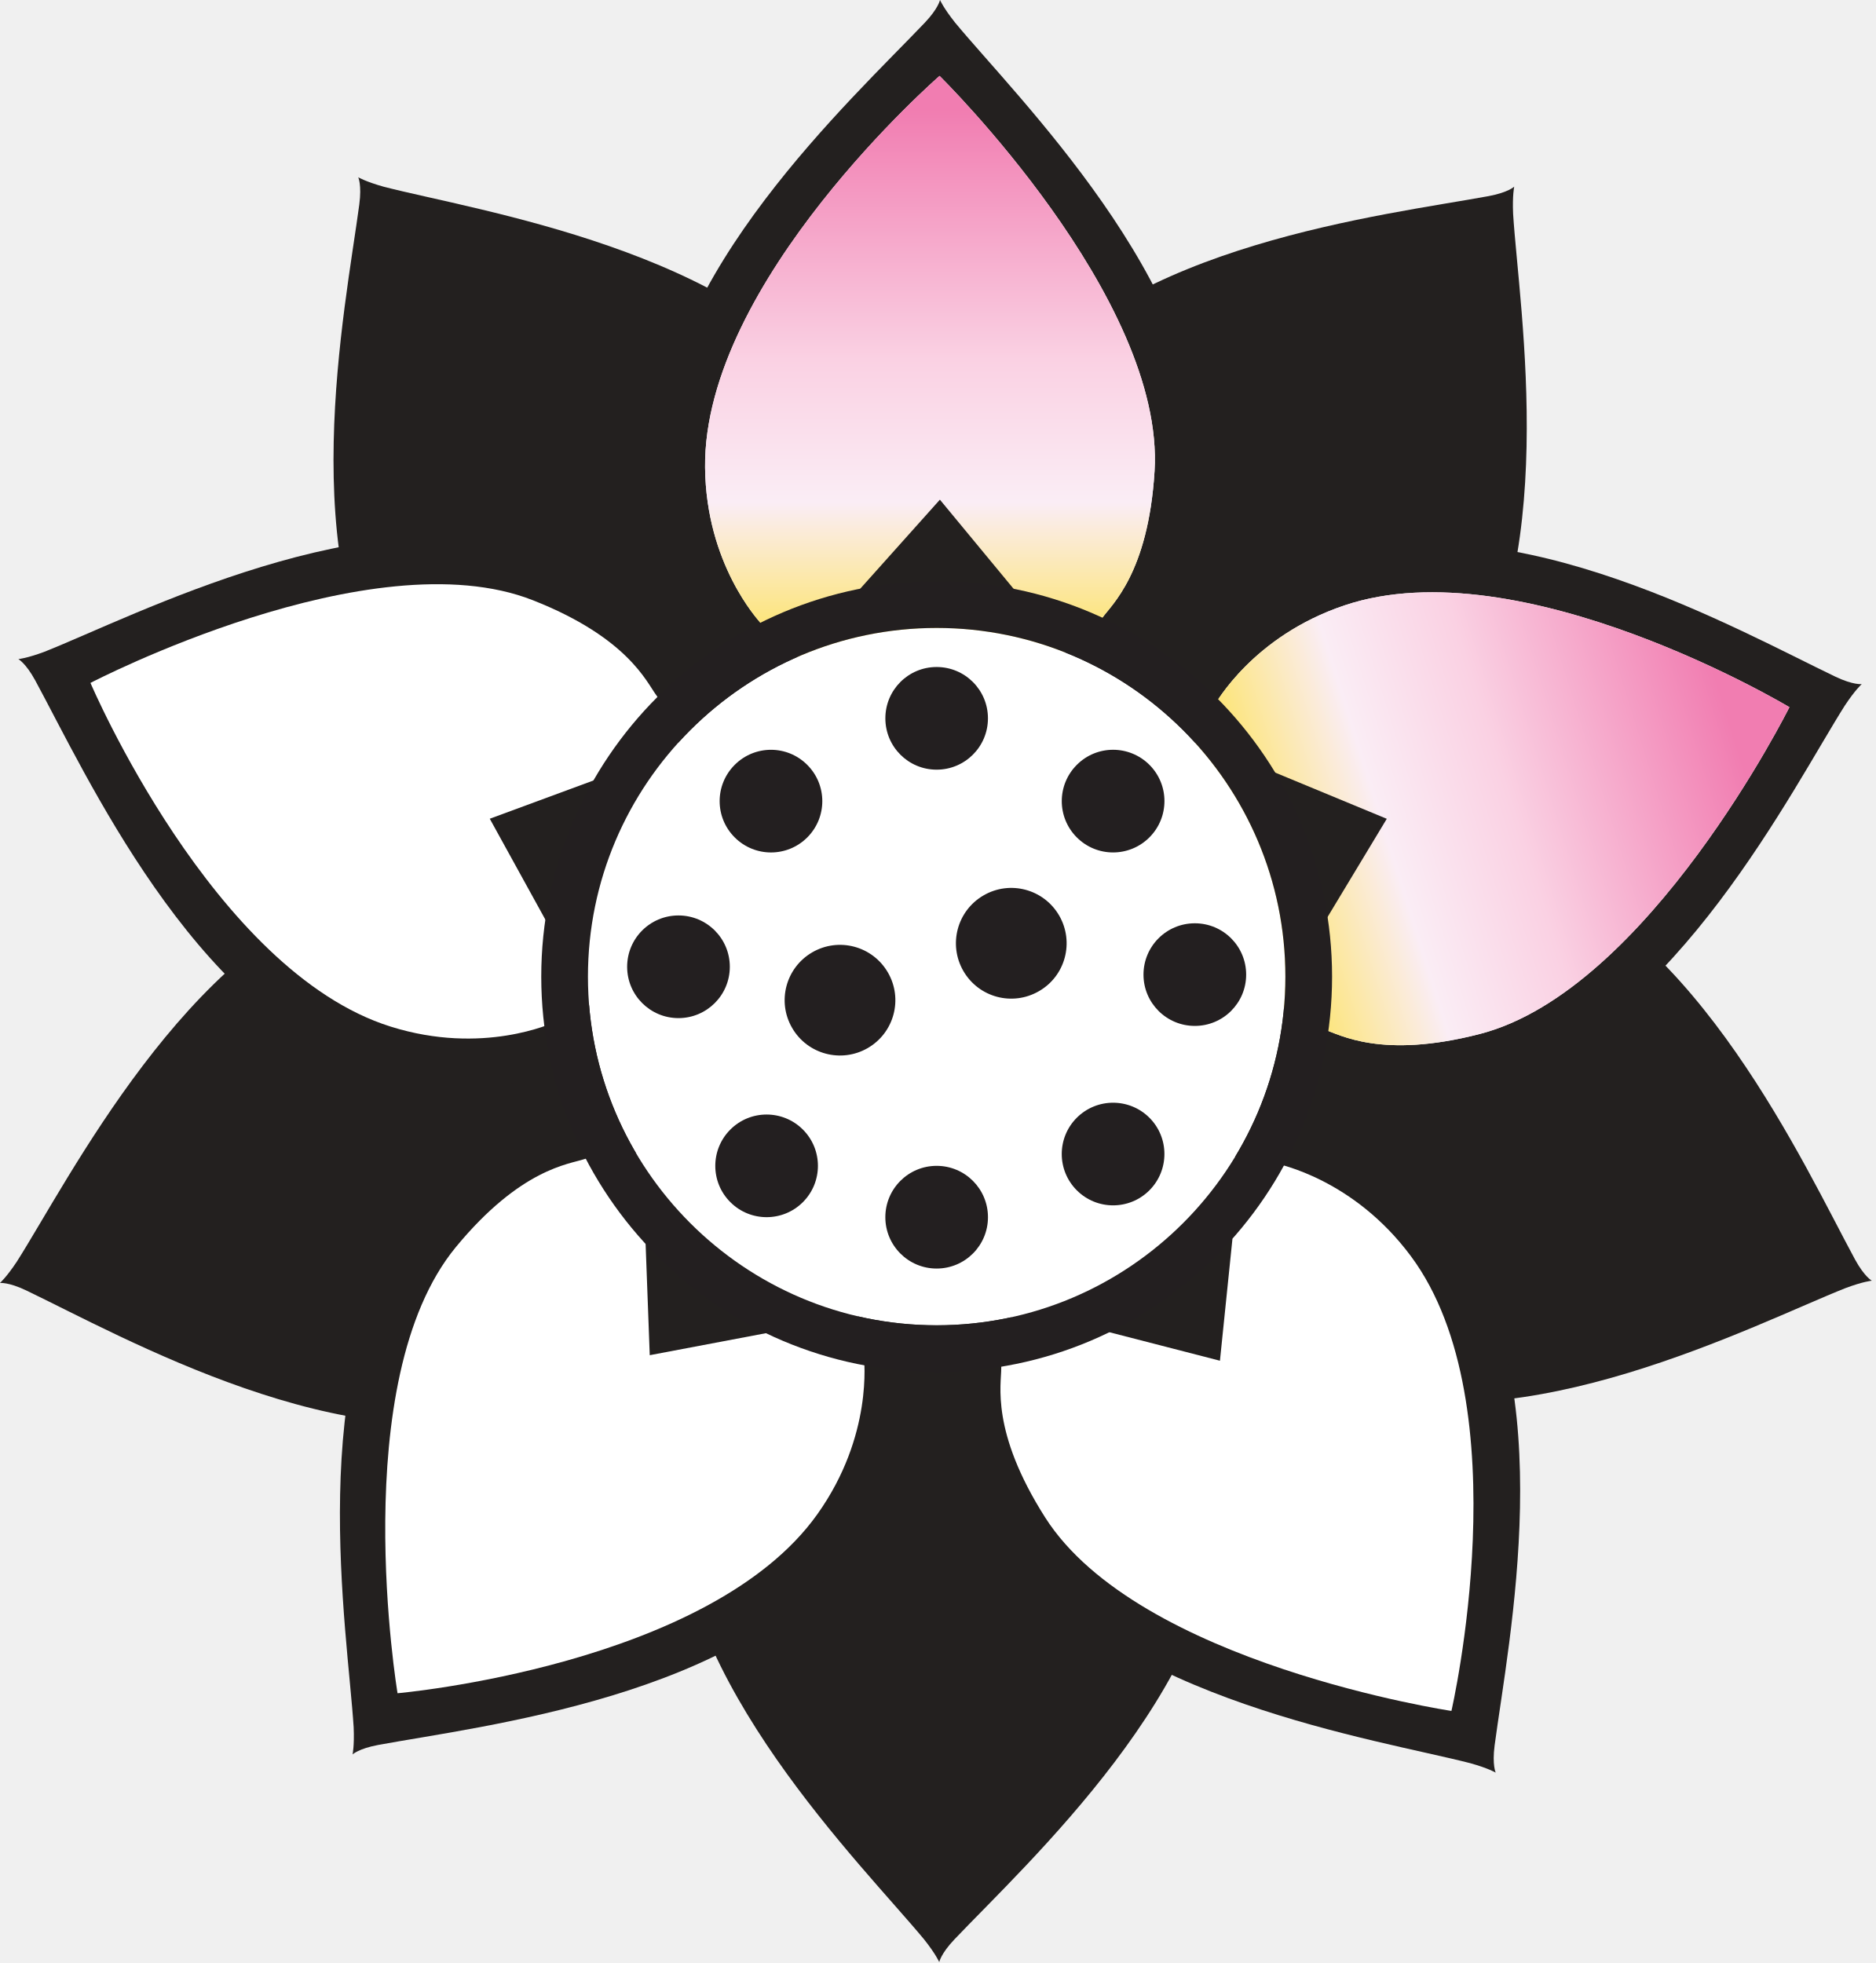
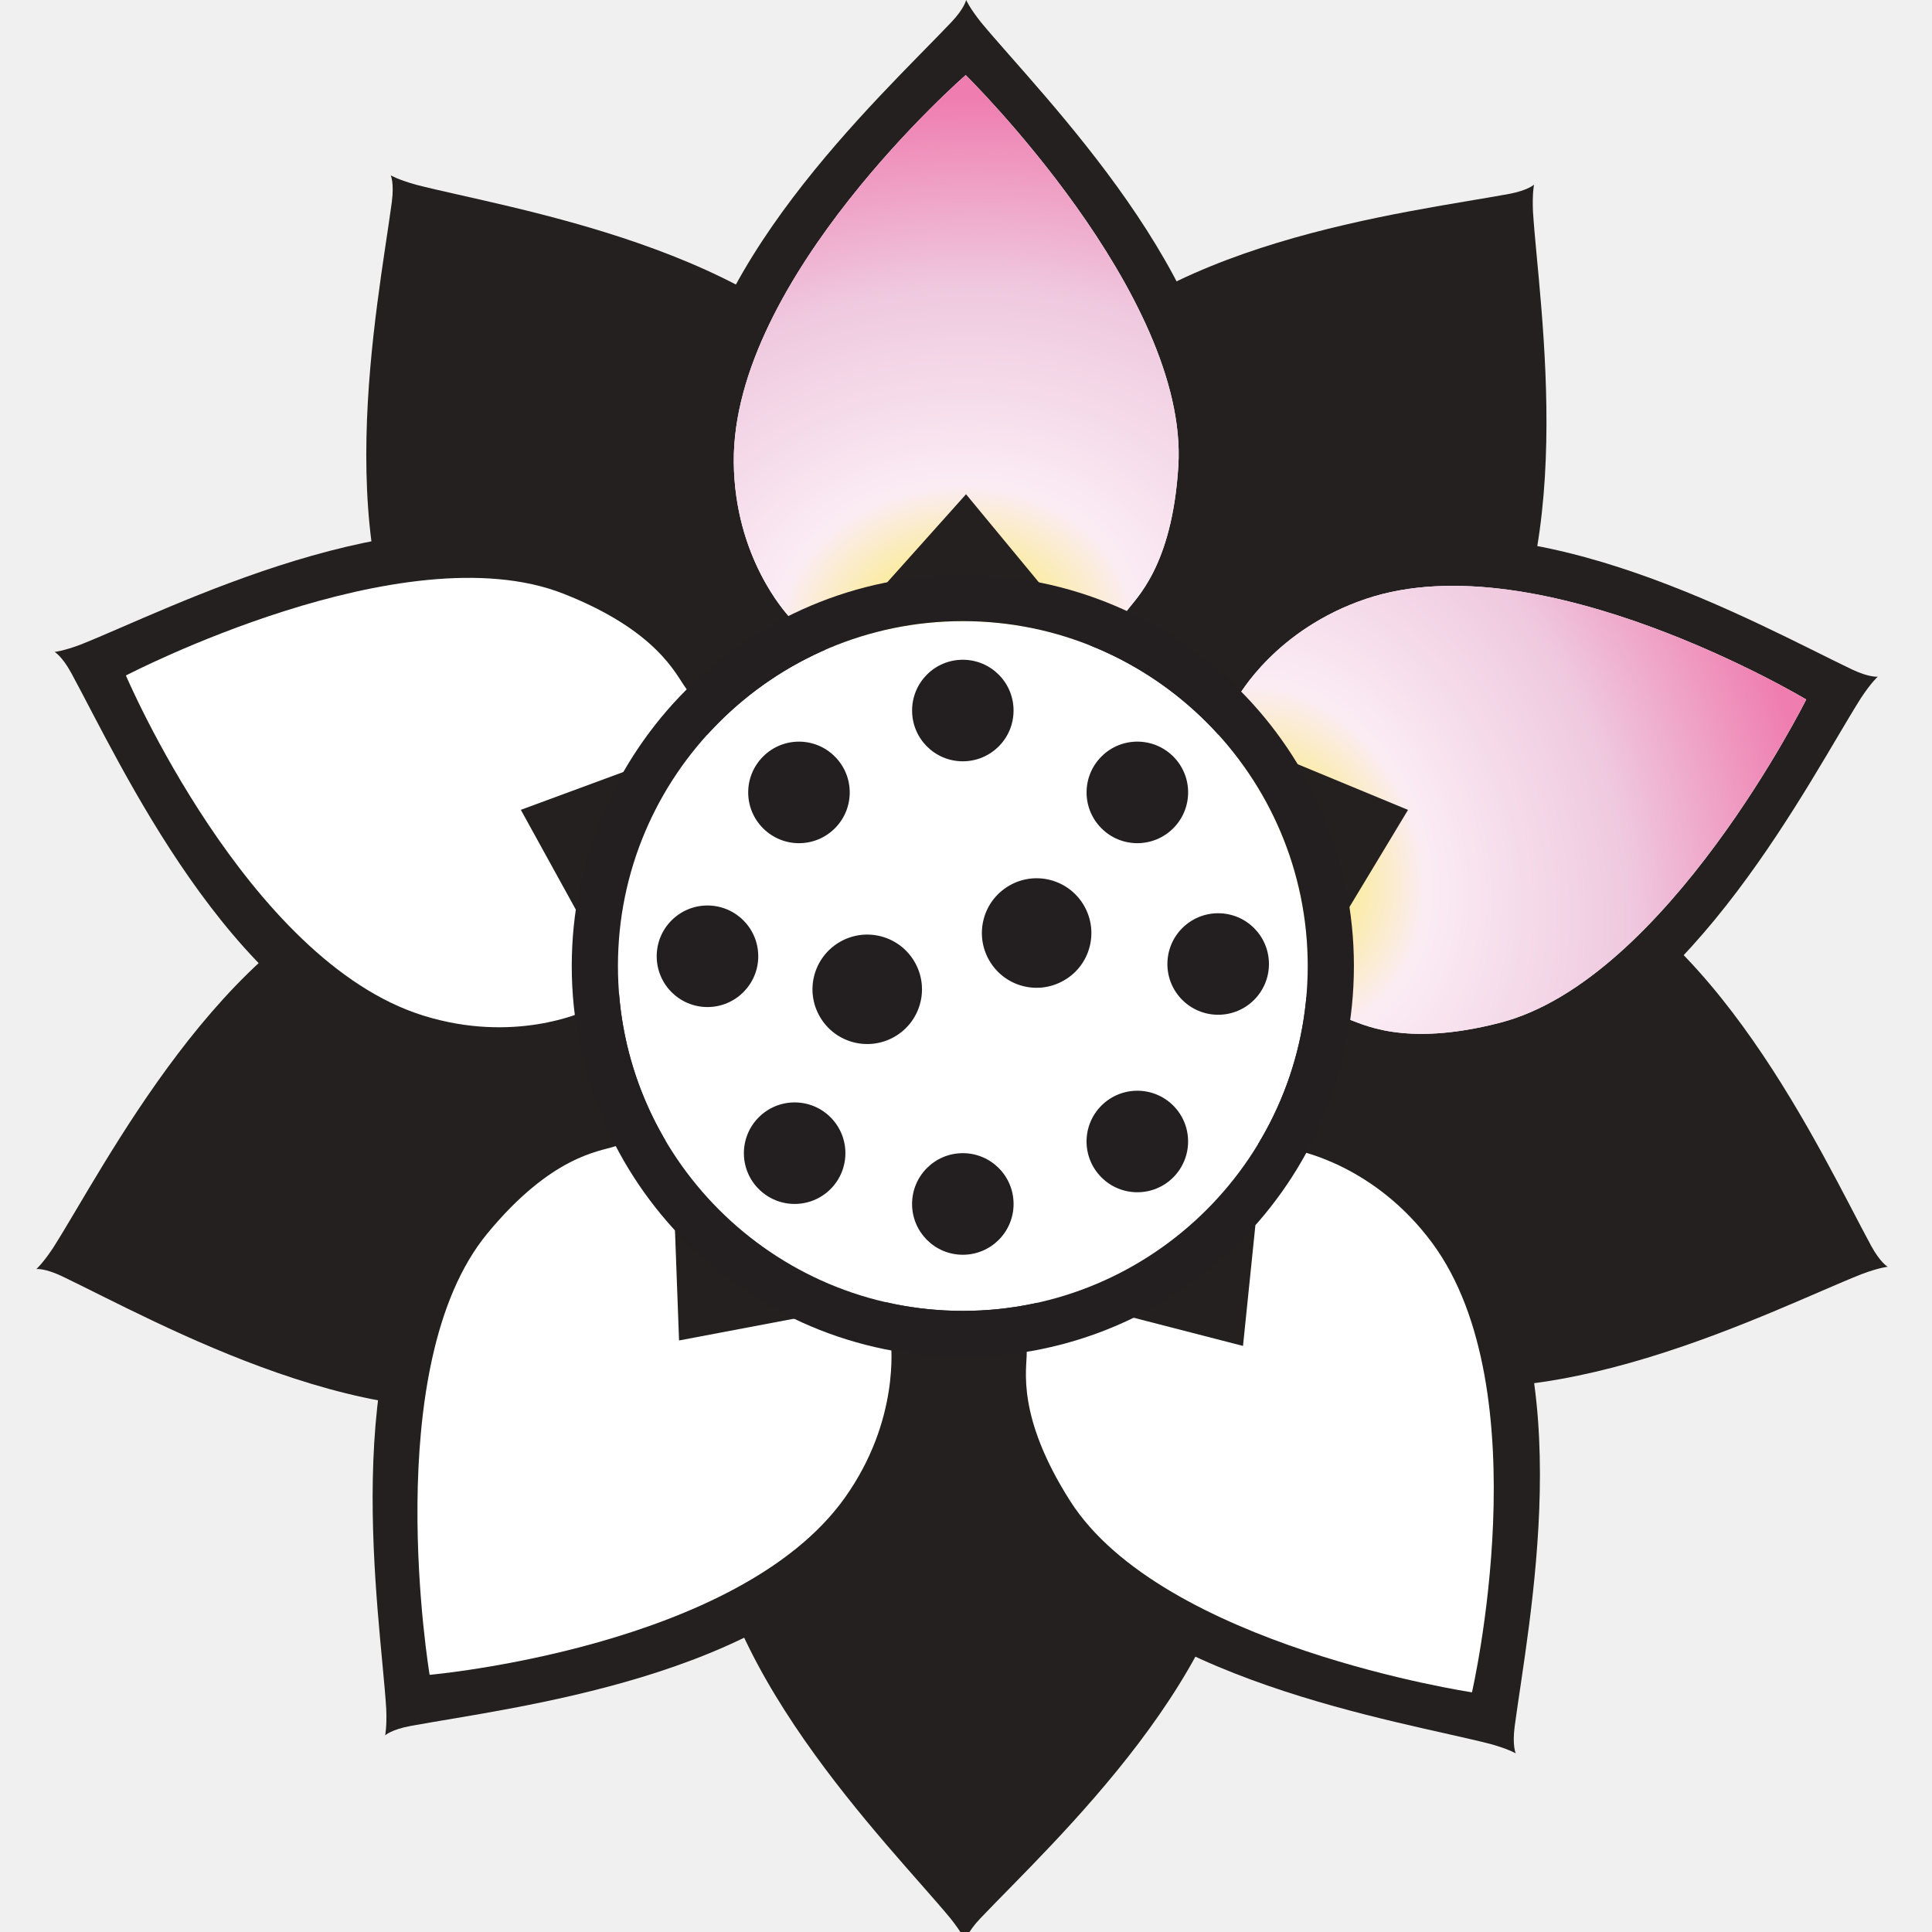
- <svg xmlns="http://www.w3.org/2000/svg" width="384px" height="402px" version="1.1" xml:space="preserve" style="fill-rule:evenodd;clip-rule:evenodd;stroke-linejoin:round;stroke-miterlimit:2;">
-   <g transform="matrix(1,0,0,1,-7.542803,-0)">
+ <svg xmlns="http://www.w3.org/2000/svg" width="400px" height="400px" version="1.1" xml:space="preserve" style="fill-rule:evenodd;clip-rule:evenodd;stroke-linejoin:round;stroke-miterlimit:2;">
+   <g>
    <g>
      <g transform="matrix(107.8855,17.21061,17.21061,-107.8855,84.07665,105.8422)">
        <path d="M-0.129,0.624C-0.129,0.624 -0.12,0.611 -0.119,0.574C-0.114,0.376 -0.136,-0.112 0.099,-0.352C0.598,-0.863 1.322,-0.152 0.831,0.358C0.598,0.601 0.1,0.597 -0.079,0.614C-0.114,0.618 -0.129,0.624 -0.129,0.624Z" style="fill:rgb(35,32,31);fill-rule:nonzero;" />
      </g>
      <g transform="matrix(49.67756,-97.30176,-97.30176,-49.67756,74.65263,281.1909)">
        <path d="M-0.129,0.624C-0.129,0.624 -0.12,0.611 -0.119,0.574C-0.114,0.376 -0.136,-0.112 0.099,-0.352C0.598,-0.863 1.322,-0.152 0.831,0.358C0.598,0.601 0.1,0.597 -0.079,0.614C-0.114,0.618 -0.129,0.624 -0.129,0.624Z" style="fill:rgb(35,32,31);fill-rule:nonzero;" />
      </g>
      <g transform="matrix(-77.2386,-77.26378,-77.26378,77.2386,238.1232,343.6531)">
        <path d="M-0.129,0.624C-0.129,0.624 -0.12,0.611 -0.119,0.574C-0.114,0.376 -0.136,-0.112 0.099,-0.352C0.598,-0.863 1.322,-0.152 0.831,0.358C0.598,0.601 0.1,0.597 -0.079,0.614C-0.114,0.618 -0.129,0.624 -0.129,0.624Z" style="fill:rgb(35,32,31);fill-rule:nonzero;" />
      </g>
      <g transform="matrix(-97.33926,49.60404,49.60404,97.33926,347.328,207.9306)">
        <path d="M-0.129,0.624C-0.129,0.624 -0.12,0.611 -0.119,0.574C-0.114,0.376 -0.136,-0.112 0.099,-0.352C0.598,-0.863 1.322,-0.152 0.831,0.358C0.598,0.601 0.1,0.597 -0.079,0.614C-0.114,0.618 -0.129,0.624 -0.129,0.624Z" style="fill:rgb(35,32,31);fill-rule:nonzero;" />
      </g>
      <g transform="matrix(17.07164,107.9076,107.9076,-17.07164,252.4779,62.79864)">
        <path d="M-0.129,0.624C-0.129,0.624 -0.12,0.611 -0.119,0.574C-0.114,0.376 -0.136,-0.112 0.099,-0.352C0.598,-0.863 1.322,-0.152 0.831,0.358C0.598,0.601 0.1,0.597 -0.079,0.614C-0.114,0.618 -0.129,0.624 -0.129,0.624Z" style="fill:rgb(35,32,31);fill-rule:nonzero;" />
      </g>
+     </g>
+     <g>
      <g transform="matrix(5.555556,0,0,5.555556,0,0)">
        <g transform="matrix(17.51361,-8.943339,-8.943339,-17.51361,9.874318,34.07056)">
          <path d="M-0.129,0.624C-0.129,0.624 -0.12,0.611 -0.119,0.574C-0.114,0.376 -0.136,-0.112 0.099,-0.352C0.598,-0.863 1.322,-0.152 0.831,0.358C0.598,0.601 0.1,0.597 -0.079,0.614C-0.114,0.618 -0.129,0.624 -0.129,0.624Z" style="fill:rgb(35,32,31);fill-rule:nonzero;" />
        </g>
        <g transform="matrix(14.59185,-7.451339,-7.451339,-14.59185,10.61485,33.16888)">
          <path d="M-0.1,0.599C-0.1,0.599 -0.149,-0.104 0.15,-0.397C0.305,-0.549 0.477,-0.555 0.485,-0.556C0.741,-0.6 1.062,-0.257 1.021,-0.004C1.015,0.031 1.023,0.14 0.871,0.312C0.612,0.605 -0.1,0.599 -0.1,0.599Z" style="fill:white;fill-rule:nonzero;" />
-         </g>
-         <g transform="matrix(-1.837691,5.239665,5.239665,1.837691,22.0508,28.07)">
-           <path d="M0.516,-0.323L0.015,0.283L1.06,0.285L0.516,-0.323Z" style="fill:rgb(35,32,31);fill-rule:nonzero;" />
        </g>
      </g>
      <g transform="matrix(5.555556,0,0,5.555556,0,0)">
        <g transform="matrix(-3.080253,-19.4222,-19.4222,3.080253,26.07503,60.24395)">
          <path d="M-0.129,0.624C-0.129,0.624 -0.12,0.611 -0.119,0.574C-0.114,0.376 -0.136,-0.112 0.099,-0.352C0.598,-0.863 1.322,-0.152 0.831,0.358C0.598,0.601 0.1,0.597 -0.079,0.614C-0.114,0.618 -0.129,0.624 -0.129,0.624Z" style="fill:rgb(35,32,31);fill-rule:nonzero;" />
        </g>
        <g transform="matrix(-2.56638,-16.18203,-16.18203,2.56638,25.447,59.2606)">
          <path d="M-0.1,0.599C-0.1,0.599 -0.149,-0.104 0.15,-0.397C0.305,-0.549 0.477,-0.555 0.485,-0.556C0.741,-0.6 1.062,-0.257 1.021,-0.004C1.015,0.031 1.023,0.14 0.871,0.312C0.612,0.605 -0.1,0.599 -0.1,0.599Z" style="fill:white;fill-rule:nonzero;" />
        </g>
-         <g transform="matrix(4.407612,3.377004,3.377004,-4.407612,24.12283,46.78878)">
-           <path d="M0.516,-0.323L0.015,0.283L1.06,0.285L0.516,-0.323Z" style="fill:rgb(35,32,31);fill-rule:nonzero;" />
-         </g>
      </g>
      <g transform="matrix(5.555556,0,0,5.555556,0,0)">
        <g transform="matrix(-19.42246,-3.078629,-3.078629,19.42246,55.90335,52.8253)">
          <path d="M-0.129,0.624C-0.129,0.624 -0.12,0.611 -0.119,0.574C-0.114,0.376 -0.136,-0.112 0.099,-0.352C0.598,-0.863 1.322,-0.152 0.831,0.358C0.598,0.601 0.1,0.597 -0.079,0.614C-0.114,0.618 -0.129,0.624 -0.129,0.624Z" style="fill:rgb(35,32,31);fill-rule:nonzero;" />
        </g>
        <g transform="matrix(-16.18225,-2.565027,-2.565027,16.18225,54.77396,53.11835)">
          <path d="M-0.1,0.599C-0.1,0.599 -0.149,-0.104 0.15,-0.397C0.305,-0.549 0.477,-0.555 0.485,-0.556C0.741,-0.6 1.062,-0.257 1.021,-0.004C1.015,0.031 1.023,0.14 0.871,0.312C0.612,0.605 -0.1,0.599 -0.1,0.599Z" style="fill:white;fill-rule:nonzero;" />
-         </g>
-         <g transform="matrix(4.49433,-3.260704,-3.260704,-4.49433,42.95098,50.38966)">
-           <path d="M0.516,-0.323L0.015,0.283L1.06,0.285L0.516,-0.323Z" style="fill:rgb(35,32,31);fill-rule:nonzero;" />
        </g>
      </g>
      <g transform="matrix(5.555556,0,0,5.555556,0,0)">
        <g transform="matrix(-8.92008,17.52547,17.52547,8.92008,57.89314,21.9118)">
          <path d="M-0.129,0.624C-0.129,0.624 -0.12,0.611 -0.119,0.574C-0.114,0.376 -0.136,-0.112 0.099,-0.352C0.598,-0.863 1.322,-0.152 0.831,0.358C0.598,0.601 0.1,0.597 -0.079,0.614C-0.114,0.618 -0.129,0.624 -0.129,0.624Z" style="fill:rgb(35,32,31);fill-rule:nonzero;" />
        </g>
        <g transform="matrix(-7.43196,14.60173,14.60173,7.43196,57.8235,23.07651)">
          <path d="M-0.1,0.599C-0.1,0.599 -0.149,-0.104 0.15,-0.397C0.305,-0.549 0.477,-0.555 0.485,-0.556C0.741,-0.6 1.062,-0.257 1.021,-0.004C1.015,0.031 1.023,0.14 0.871,0.312C0.612,0.605 -0.1,0.599 -0.1,0.599Z" style="fill:white;fill-rule:nonzero;" />
        </g>
-         <g transform="matrix(-7.43196,14.60173,14.60173,7.43196,57.8235,23.07651)">
-           <path d="M-0.1,0.599C-0.1,0.599 -0.149,-0.104 0.15,-0.397C0.305,-0.549 0.477,-0.555 0.485,-0.556C0.741,-0.6 1.062,-0.257 1.021,-0.004C1.015,0.031 1.023,0.14 0.871,0.312C0.612,0.605 -0.1,0.599 -0.1,0.599Z" style="fill:url(#_Linear1);fill-rule:nonzero;" />
-         </g>
-         <g transform="matrix(-1.837691,-5.239665,-5.239665,1.837691,51.72856,33.47983)">
-           <path d="M0.516,-0.323L0.015,0.283L1.06,0.285L0.516,-0.323Z" style="fill:rgb(35,32,31);fill-rule:nonzero;" />
-         </g>
      </g>
      <g transform="matrix(5.555556,0,0,5.555556,0,0)">
        <g transform="matrix(13.90521,13.90521,13.90521,-13.90521,29.12146,10.46928)">
          <path d="M-0.129,0.624C-0.129,0.624 -0.12,0.611 -0.119,0.574C-0.114,0.376 -0.136,-0.112 0.099,-0.352C0.598,-0.863 1.322,-0.152 0.831,0.358C0.598,0.601 0.1,0.597 -0.079,0.614C-0.114,0.618 -0.129,0.624 -0.129,0.624Z" style="fill:rgb(35,32,31);fill-rule:nonzero;" />
        </g>
        <g transform="matrix(11.58543,11.58543,11.58543,-11.58543,30.20746,10.8959)">
          <path d="M-0.1,0.599C-0.1,0.599 -0.149,-0.104 0.15,-0.397C0.305,-0.549 0.477,-0.555 0.485,-0.556C0.741,-0.6 1.062,-0.257 1.021,-0.004C1.015,0.031 1.023,0.14 0.871,0.312C0.612,0.605 -0.1,0.599 -0.1,0.599Z" style="fill:white;fill-rule:nonzero;" />
        </g>
-         <g transform="matrix(11.58543,11.58543,11.58543,-11.58543,30.20746,10.8959)">
-           <path d="M-0.1,0.599C-0.1,0.599 -0.149,-0.104 0.15,-0.397C0.305,-0.549 0.477,-0.555 0.485,-0.556C0.741,-0.6 1.062,-0.257 1.021,-0.004C1.015,0.031 1.023,0.14 0.871,0.312C0.612,0.605 -0.1,0.599 -0.1,0.599Z" style="fill:url(#_Linear2);fill-rule:nonzero;" />
-         </g>
-         <g transform="matrix(-5.552584,-0,-0,5.552584,38.86645,20.2124)">
-           <path d="M0.516,-0.323L0.015,0.283L1.06,0.285L0.516,-0.323Z" style="fill:rgb(35,32,31);fill-rule:nonzero;" />
-         </g>
      </g>
-       <g transform="matrix(5.555556,0,0,5.555556,0,0)">
-         <g transform="matrix(-1.501736,0,0,1.501736,35.88199,48.85336)">
-           <path d="M0,-17.118C4.719,-17.118 8.559,-13.278 8.559,-8.558C8.559,-3.84 4.719,0 0,0C-4.719,0 -8.559,-3.84 -8.559,-8.558C-8.559,-13.278 -4.719,-17.118 0,-17.118" style="fill:white;fill-rule:nonzero;" />
-         </g>
-         <g transform="matrix(1.501736,0,0,1.501736,35.88199,50.5736)">
-           <path d="M0,-19.409C-5.351,-19.409 -9.705,-15.055 -9.705,-9.704C-9.705,-4.354 -5.351,0 0,0C5.351,0 9.705,-4.354 9.705,-9.704C9.705,-15.055 5.351,-19.409 0,-19.409M0,-1.146C-4.719,-1.146 -8.559,-4.985 -8.559,-9.704C-8.559,-14.424 -4.719,-18.263 0,-18.263C4.719,-18.263 8.559,-14.424 8.559,-9.704C8.559,-4.985 4.719,-1.146 0,-1.146" style="fill:rgb(35,31,32);fill-rule:nonzero;" />
-         </g>
-         <g transform="matrix(0,-1.501736,-1.501736,0,35.88169,24.58861)">
-           <path d="M-1.259,-1.259C-1.955,-1.259 -2.519,-0.696 -2.519,0.001C-2.519,0.697 -1.955,1.259 -1.259,1.259C-0.563,1.259 0.001,0.697 0.001,0.001C0.001,-0.696 -0.563,-1.259 -1.259,-1.259" style="fill:rgb(35,31,32);fill-rule:nonzero;" />
-         </g>
-         <g transform="matrix(0,-1.501736,-1.501736,0,35.88244,42.97677)">
-           <path d="M-1.26,-1.259C-0.564,-1.259 0.001,-0.696 0.001,0.001C0.001,0.697 -0.564,1.26 -1.26,1.26C-1.955,1.26 -2.52,0.697 -2.52,0.001C-2.52,-0.696 -1.955,-1.259 -1.26,-1.259" style="fill:rgb(35,31,32);fill-rule:nonzero;" />
-         </g>
-         <g transform="matrix(-1.501736,0,0,1.501736,26.36564,37.52967)">
-           <path d="M0,-2.52C-0.695,-2.52 -1.26,-1.957 -1.26,-1.26C-1.26,-0.564 -0.695,0 0,0C0.696,0 1.26,-0.564 1.26,-1.26C1.26,-1.957 0.696,-2.52 0,-2.52" style="fill:rgb(35,31,32);fill-rule:nonzero;" />
-         </g>
-         <g transform="matrix(-1.501736,0,0,1.501736,45.39759,37.8171)">
-           <path d="M0,-2.519C0.696,-2.519 1.26,-1.956 1.26,-1.259C1.26,-0.563 0.696,0 0,0C-0.696,0 -1.26,-0.563 -1.26,-1.259C-1.26,-1.956 -0.696,-2.519 0,-2.519" style="fill:rgb(35,31,32);fill-rule:nonzero;" />
-         </g>
-         <g transform="matrix(-1.061888,-1.061888,-1.061888,1.061888,27.88351,29.52991)">
-           <path d="M-0.892,-2.149C-1.588,-2.149 -2.151,-1.586 -2.151,-0.89C-2.151,-0.194 -1.588,0.369 -0.892,0.369C-0.195,0.37 0.368,-0.193 0.368,-0.891C0.368,-1.587 -0.195,-2.15 -0.892,-2.149" style="fill:rgb(35,31,32);fill-rule:nonzero;" />
-         </g>
-         <g transform="matrix(-1.061888,-1.061888,-1.061888,1.061888,40.492,42.54059)">
-           <path d="M-0.891,-2.152C-0.196,-2.151 0.368,-1.588 0.369,-0.892C0.369,-0.196 -0.194,0.368 -0.891,0.368C-1.587,0.368 -2.151,-0.196 -2.151,-0.892C-2.15,-1.588 -1.586,-2.152 -0.891,-2.152" style="fill:rgb(35,31,32);fill-rule:nonzero;" />
-         </g>
-         <g transform="matrix(-1.061888,1.061888,1.061888,1.061888,31.50572,42.97556)">
-           <path d="M0.891,-2.15C0.195,-2.151 -0.369,-1.586 -0.369,-0.891C-0.369,-0.195 0.195,0.369 0.891,0.369C1.586,0.369 2.151,-0.195 2.15,-0.891C2.151,-1.586 1.586,-2.15 0.891,-2.15" style="fill:rgb(35,31,32);fill-rule:nonzero;" />
-         </g>
-         <g transform="matrix(-1.299048,0.753448,0.753448,1.299048,34.08943,37.88226)">
-           <path d="M0.681,-2.533C-0.069,-2.533 -0.677,-1.926 -0.677,-1.174C-0.677,-0.424 -0.07,0.183 0.681,0.183C1.432,0.182 2.04,-0.426 2.039,-1.176C2.04,-1.926 1.431,-2.533 0.681,-2.533" style="fill:rgb(35,31,32);fill-rule:nonzero;" />
-         </g>
-         <g transform="matrix(-1.06159,1.062186,1.062186,1.06159,44.27761,29.52931)">
-           <path d="M0.891,-2.15C1.587,-2.15 2.151,-1.587 2.151,-0.891C2.152,-0.195 1.588,0.369 0.891,0.369C0.195,0.369 -0.369,-0.194 -0.369,-0.89C-0.368,-1.586 0.194,-2.151 0.891,-2.15" style="fill:rgb(35,31,32);fill-rule:nonzero;" />
-         </g>
-         <g transform="matrix(-1.299048,0.753448,0.753448,1.299048,40.40325,35.78499)">
-           <path d="M0.681,-2.534C1.432,-2.534 2.039,-1.927 2.04,-1.176C2.04,-0.424 1.433,0.183 0.681,0.182C-0.068,0.184 -0.676,-0.424 -0.677,-1.175C-0.677,-1.927 -0.069,-2.535 0.681,-2.534" style="fill:rgb(35,31,32);fill-rule:nonzero;" />
-         </g>
+     </g>
+     <g id="_2" transform="matrix(-41.28867,81.12072,81.12072,41.28867,321.2416,128.2028)">
+       <path d="M-0.1,0.599C-0.1,0.599 -0.149,-0.104 0.15,-0.397C0.305,-0.549 0.477,-0.555 0.485,-0.556C0.741,-0.6 1.062,-0.257 1.021,-0.004C1.015,0.031 1.023,0.14 0.871,0.312C0.612,0.605 -0.1,0.599 -0.1,0.599Z" style="fill:url(#_Radial1);fill-rule:nonzero;" />
+     </g>
+     <g id="_1" transform="matrix(64.36352,64.36352,64.36352,-64.36352,167.8192,60.53279)">
+       <path d="M-0.1,0.599C-0.1,0.599 -0.149,-0.104 0.15,-0.397C0.305,-0.549 0.477,-0.555 0.485,-0.556C0.741,-0.6 1.062,-0.257 1.021,-0.004C1.015,0.031 1.023,0.14 0.871,0.312C0.612,0.605 -0.1,0.599 -0.1,0.599Z" style="fill:url(#_Radial2);fill-rule:nonzero;" />
+     </g>
+     <g>
+       <g transform="matrix(-10.20939,29.10925,29.10925,10.20939,122.5045,155.9445)">
+         <path d="M0.516,-0.323L0.015,0.283L1.06,0.285L0.516,-0.323Z" style="fill:rgb(35,32,31);fill-rule:nonzero;" />
+       </g>
+       <g transform="matrix(24.48673,18.76113,18.76113,-24.48673,134.0157,259.9377)">
+         <path d="M0.516,-0.323L0.015,0.283L1.06,0.285L0.516,-0.323Z" style="fill:rgb(35,32,31);fill-rule:nonzero;" />
+       </g>
+       <g transform="matrix(24.9685,-18.11502,-18.11502,-24.9685,238.6166,279.9425)">
+         <path d="M0.516,-0.323L0.015,0.283L1.06,0.285L0.516,-0.323Z" style="fill:rgb(35,32,31);fill-rule:nonzero;" />
+       </g>
+       <g transform="matrix(-10.20939,-29.10925,-29.10925,10.20939,287.3809,185.999)">
+         <path d="M0.516,-0.323L0.015,0.283L1.06,0.285L0.516,-0.323Z" style="fill:rgb(35,32,31);fill-rule:nonzero;" />
+       </g>
+       <g transform="matrix(-30.84769,-0,-0,30.84769,215.9247,112.2911)">
+         <path d="M0.516,-0.323L0.015,0.283L1.06,0.285L0.516,-0.323Z" style="fill:rgb(35,32,31);fill-rule:nonzero;" />
+       </g>
+     </g>
+     <g transform="matrix(5.555556,0,0,5.555556,0,0)">
+       <g transform="matrix(-1.501736,0,0,1.501736,35.88199,48.85336)">
+         <path d="M0,-17.118C4.719,-17.118 8.559,-13.278 8.559,-8.558C8.559,-3.84 4.719,0 0,0C-4.719,0 -8.559,-3.84 -8.559,-8.558C-8.559,-13.278 -4.719,-17.118 0,-17.118" style="fill:white;fill-rule:nonzero;" />
+       </g>
+       <g transform="matrix(1.501736,0,0,1.501736,35.88199,50.5736)">
+         <path d="M0,-19.409C-5.351,-19.409 -9.705,-15.055 -9.705,-9.704C-9.705,-4.354 -5.351,0 0,0C5.351,0 9.705,-4.354 9.705,-9.704C9.705,-15.055 5.351,-19.409 0,-19.409M0,-1.146C-4.719,-1.146 -8.559,-4.985 -8.559,-9.704C-8.559,-14.424 -4.719,-18.263 0,-18.263C4.719,-18.263 8.559,-14.424 8.559,-9.704C8.559,-4.985 4.719,-1.146 0,-1.146" style="fill:rgb(35,31,32);fill-rule:nonzero;" />
+       </g>
+       <g transform="matrix(0,-1.501736,-1.501736,0,35.88169,24.58861)">
+         <path d="M-1.259,-1.259C-1.955,-1.259 -2.519,-0.696 -2.519,0.001C-2.519,0.697 -1.955,1.259 -1.259,1.259C-0.563,1.259 0.001,0.697 0.001,0.001C0.001,-0.696 -0.563,-1.259 -1.259,-1.259" style="fill:rgb(35,31,32);fill-rule:nonzero;" />
+       </g>
+       <g transform="matrix(0,-1.501736,-1.501736,0,35.88244,42.97677)">
+         <path d="M-1.26,-1.259C-0.564,-1.259 0.001,-0.696 0.001,0.001C0.001,0.697 -0.564,1.26 -1.26,1.26C-1.955,1.26 -2.52,0.697 -2.52,0.001C-2.52,-0.696 -1.955,-1.259 -1.26,-1.259" style="fill:rgb(35,31,32);fill-rule:nonzero;" />
+       </g>
+       <g transform="matrix(-1.501736,0,0,1.501736,26.36564,37.52967)">
+         <path d="M0,-2.52C-0.695,-2.52 -1.26,-1.957 -1.26,-1.26C-1.26,-0.564 -0.695,0 0,0C0.696,0 1.26,-0.564 1.26,-1.26C1.26,-1.957 0.696,-2.52 0,-2.52" style="fill:rgb(35,31,32);fill-rule:nonzero;" />
+       </g>
+       <g transform="matrix(-1.501736,0,0,1.501736,45.39759,37.8171)">
+         <path d="M0,-2.519C0.696,-2.519 1.26,-1.956 1.26,-1.259C1.26,-0.563 0.696,0 0,0C-0.696,0 -1.26,-0.563 -1.26,-1.259C-1.26,-1.956 -0.696,-2.519 0,-2.519" style="fill:rgb(35,31,32);fill-rule:nonzero;" />
+       </g>
+       <g transform="matrix(-1.061888,-1.061888,-1.061888,1.061888,27.88351,29.52991)">
+         <path d="M-0.892,-2.149C-1.588,-2.149 -2.151,-1.586 -2.151,-0.89C-2.151,-0.194 -1.588,0.369 -0.892,0.369C-0.195,0.37 0.368,-0.193 0.368,-0.891C0.368,-1.587 -0.195,-2.15 -0.892,-2.149" style="fill:rgb(35,31,32);fill-rule:nonzero;" />
+       </g>
+       <g transform="matrix(-1.061888,-1.061888,-1.061888,1.061888,40.492,42.54059)">
+         <path d="M-0.891,-2.152C-0.196,-2.151 0.368,-1.588 0.369,-0.892C0.369,-0.196 -0.194,0.368 -0.891,0.368C-1.587,0.368 -2.151,-0.196 -2.151,-0.892C-2.15,-1.588 -1.586,-2.152 -0.891,-2.152" style="fill:rgb(35,31,32);fill-rule:nonzero;" />
+       </g>
+       <g transform="matrix(-1.061888,1.061888,1.061888,1.061888,31.50572,42.97556)">
+         <path d="M0.891,-2.15C0.195,-2.151 -0.369,-1.586 -0.369,-0.891C-0.369,-0.195 0.195,0.369 0.891,0.369C1.586,0.369 2.151,-0.195 2.15,-0.891C2.151,-1.586 1.586,-2.15 0.891,-2.15" style="fill:rgb(35,31,32);fill-rule:nonzero;" />
+       </g>
+       <g transform="matrix(-1.299048,0.753448,0.753448,1.299048,34.08943,37.88226)">
+         <path d="M0.681,-2.533C-0.069,-2.533 -0.677,-1.926 -0.677,-1.174C-0.677,-0.424 -0.07,0.183 0.681,0.183C1.432,0.182 2.04,-0.426 2.039,-1.176C2.04,-1.926 1.431,-2.533 0.681,-2.533" style="fill:rgb(35,31,32);fill-rule:nonzero;" />
+       </g>
+       <g transform="matrix(-1.06159,1.062186,1.062186,1.06159,44.27761,29.52931)">
+         <path d="M0.891,-2.15C1.587,-2.15 2.151,-1.587 2.151,-0.891C2.152,-0.195 1.588,0.369 0.891,0.369C0.195,0.369 -0.369,-0.194 -0.369,-0.89C-0.368,-1.586 0.194,-2.151 0.891,-2.15" style="fill:rgb(35,31,32);fill-rule:nonzero;" />
+       </g>
+       <g transform="matrix(-1.299048,0.753448,0.753448,1.299048,40.40325,35.78499)">
+         <path d="M0.681,-2.534C1.432,-2.534 2.039,-1.927 2.04,-1.176C2.04,-0.424 1.433,0.183 0.681,0.182C-0.068,0.184 -0.676,-0.424 -0.677,-1.175C-0.677,-1.927 -0.069,-2.535 0.681,-2.534" style="fill:rgb(35,31,32);fill-rule:nonzero;" />
      </g>
    </g>
  </g>
  <defs>
-     <linearGradient id="_Linear1" x1="0" y1="0" x2="1" y2="0" gradientUnits="userSpaceOnUse" gradientTransform="matrix(-0.776769,0.794757,0.794757,0.776769,0.776778,-0.294541)">
-       <stop offset="0" style="stop-color:rgb(253,228,107);stop-opacity:1" />
-       <stop offset="0.27" style="stop-color:rgb(250,237,245);stop-opacity:1" />
-       <stop offset="0.53" style="stop-color:rgb(250,209,227);stop-opacity:1" />
-       <stop offset="1" style="stop-color:rgb(241,125,177);stop-opacity:1" />
-     </linearGradient>
-     <linearGradient id="_Linear2" x1="0" y1="0" x2="1" y2="0" gradientUnits="userSpaceOnUse" gradientTransform="matrix(-0.841811,0.841811,0.841811,0.841811,0.798167,-0.298183)">
-       <stop offset="0" style="stop-color:rgb(253,228,107);stop-opacity:1" />
-       <stop offset="0.26" style="stop-color:rgb(250,237,245);stop-opacity:1" />
-       <stop offset="0.53" style="stop-color:rgb(250,209,227);stop-opacity:1" />
-       <stop offset="1" style="stop-color:rgb(241,125,177);stop-opacity:1" />
-     </linearGradient>
+     <radialGradient id="_Radial1" cx="0" cy="0" r="1" gradientUnits="userSpaceOnUse" gradientTransform="matrix(-0.839991,0.870918,1.042443,1.080824,0.77448,-0.310345)">
+       <stop offset="0" style="stop-color:rgb(250,237,74);stop-opacity:1" />
+       <stop offset="0.27" style="stop-color:rgb(251,236,244);stop-opacity:1" />
+       <stop offset="0.64" style="stop-color:rgb(239,201,223);stop-opacity:1" />
+       <stop offset="1" style="stop-color:rgb(239,125,175);stop-opacity:1" />
+     </radialGradient>
+     <radialGradient id="_Radial2" cx="0" cy="0" r="1" gradientUnits="userSpaceOnUse" gradientTransform="matrix(-0.839991,0.870918,1.042443,1.080824,0.77448,-0.310345)">
+       <stop offset="0" style="stop-color:rgb(250,237,74);stop-opacity:1" />
+       <stop offset="0.27" style="stop-color:rgb(251,236,244);stop-opacity:1" />
+       <stop offset="0.64" style="stop-color:rgb(239,201,223);stop-opacity:1" />
+       <stop offset="1" style="stop-color:rgb(239,125,175);stop-opacity:1" />
+     </radialGradient>
  </defs>
</svg>
